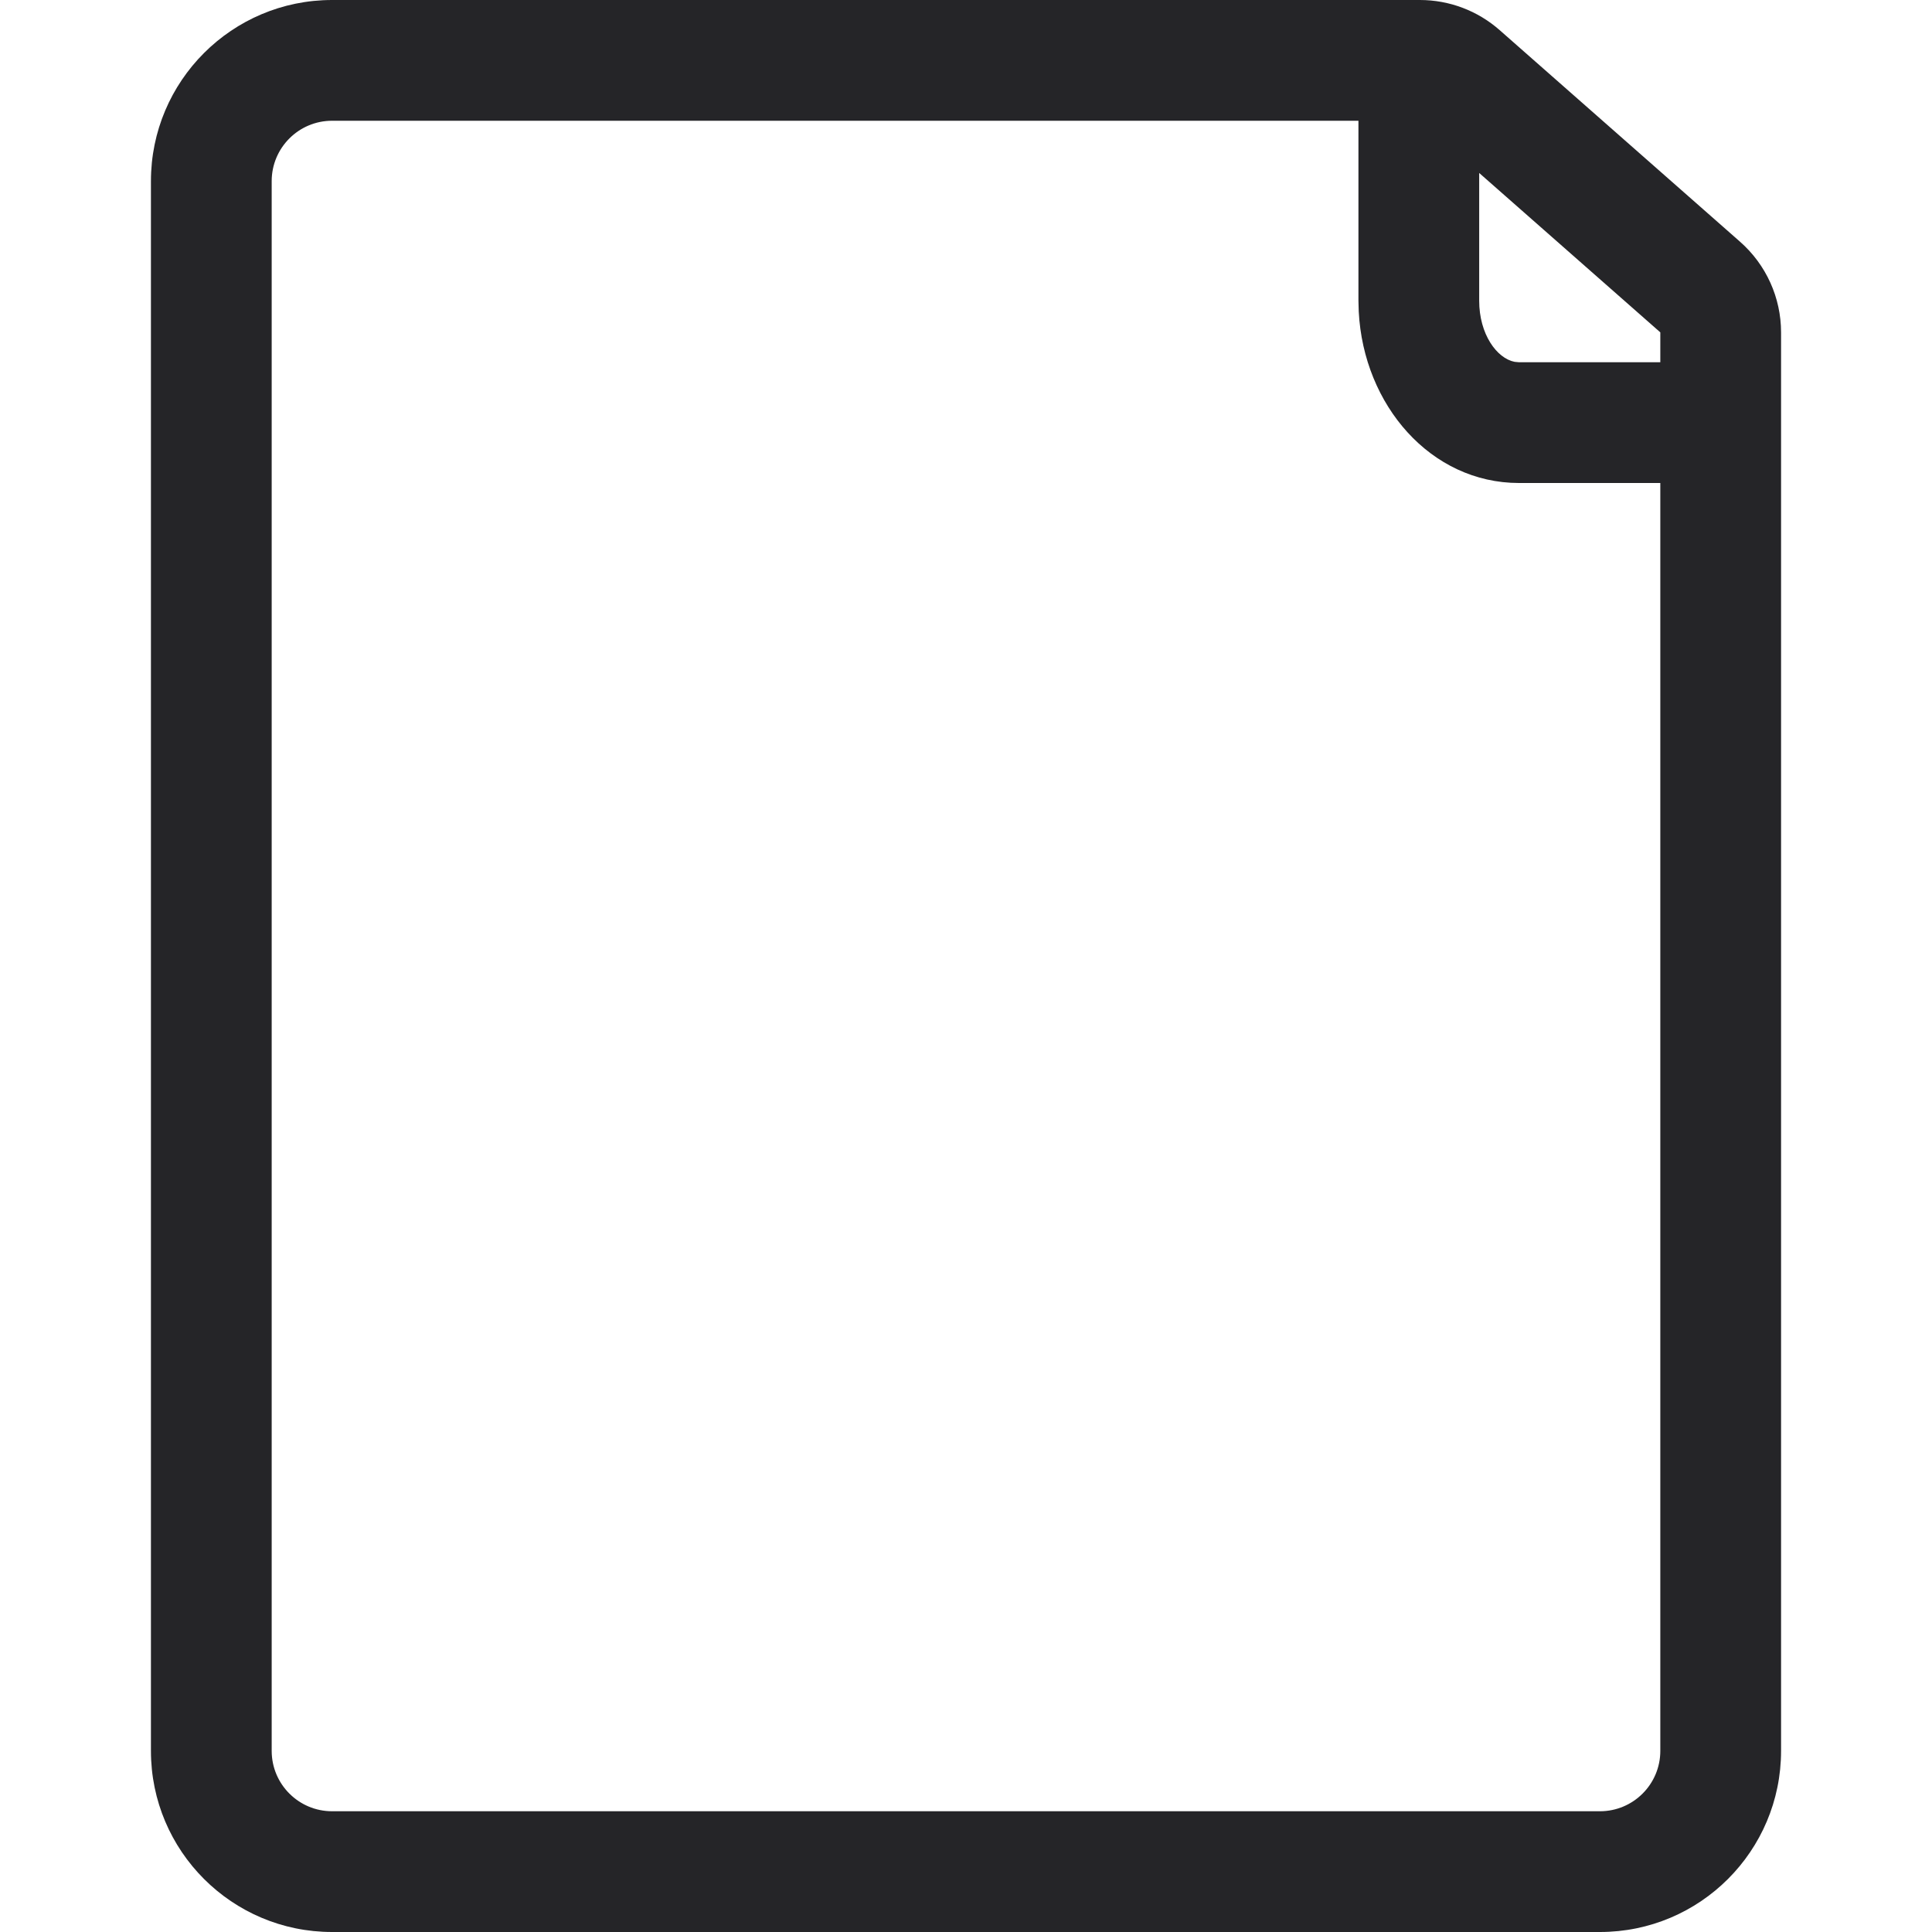
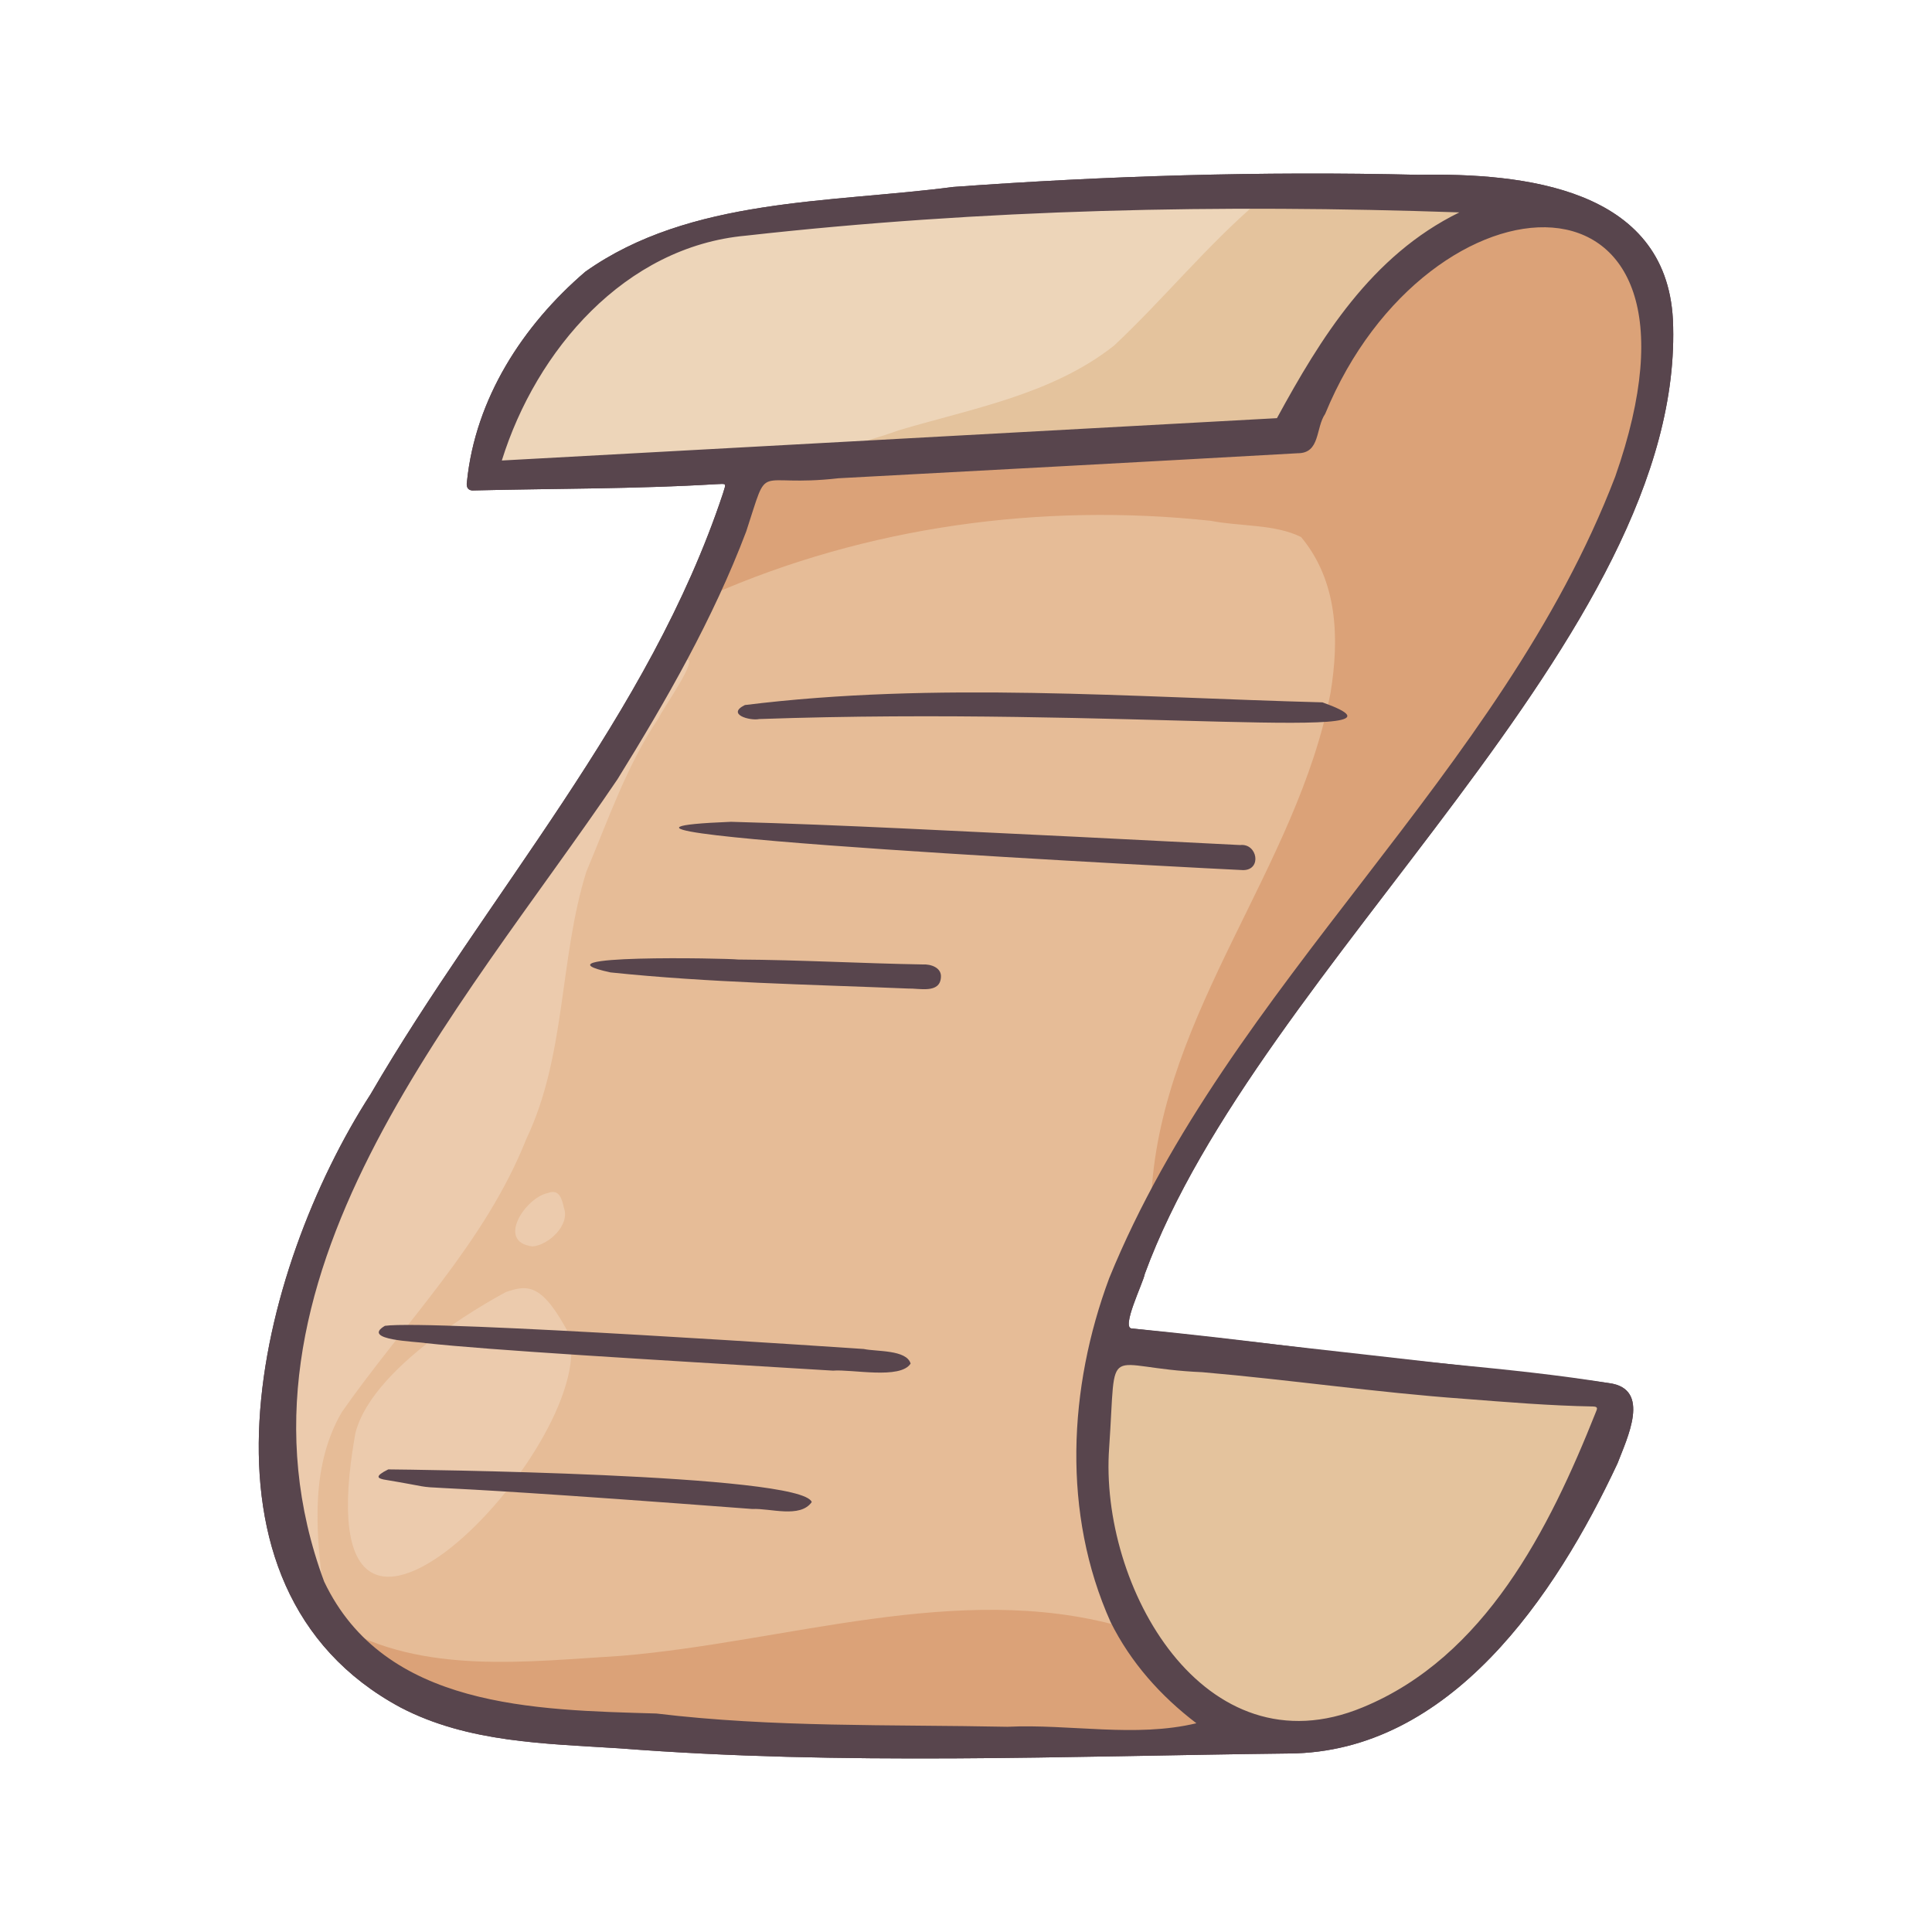
- <svg xmlns="http://www.w3.org/2000/svg" width="800px" height="800px" viewBox="-2.5 0 32 32" version="1.1">
-   <g id="icons" stroke="none" stroke-width="1" fill="none" fill-rule="evenodd">
-     <g id="ui-gambling-website-lined-icnos-casinoshunter" transform="translate(-476, -284)" fill="#252528" fill-rule="nonzero">
-       <g id="square-filled" transform="translate(50, 120)">
-         <path d="M447.018,164 C447.504,164 447.974,164.177 448.339,164.499 L452.321,168.004 C452.753,168.384 453,168.931 453,169.505 L453,193 C453,194.657 451.657,196 450,196 L429,196 C427.343,196 426,194.657 426,193 L426,167 C426,165.343 427.343,164 429,164 L447.018,164 Z M446,166 L429,166 C428.448,166 428,166.448 428,167 L428,193 C428,193.552 428.448,194 429,194 L450,194 C450.552,194 451,193.552 451,193 L451,172 L448.659,172 C447.198,172 446.085,170.711 446.005,169.161 L446,168.981 L446,166 Z M451,169.505 L448,166.865 L448,168.981 C448,169.536 448.292,169.935 448.586,169.993 L448.659,170 L451,170 L451,169.505 Z" id="paper">
- 
- </path>
-       </g>
-     </g>
+ <svg xmlns="http://www.w3.org/2000/svg" width="800px" height="800px" viewBox="0 0 500 500" enable-background="new 0 0 500 500" id="Layer_1" version="1.1" xml:space="preserve">
+   <g>
+     <path d="M296.268,329.697c29.293-79.942,140.339-165.188,136.68-246.971c-1.774-34.113-38.673-37.989-65.959-37.486   c-40.863-0.981-80.925,0.286-120.274,3.139c-31.802,4.172-68.133,2.717-95.235,21.942c-16.213,13.892-28.446,32.849-30.631,54.31   c-0.303,1.689,0.469,2.439,1.877,2.292c20.843-0.51,41.717-0.368,62.552-1.616c2.857-0.118,2.67-0.385,1.844,2.331   c-19.134,57.705-61.042,103.656-91.226,155.56C66.763,328.334,45.779,410.76,103.66,441.89   c17.452,9.119,37.507,9.347,56.746,10.584c57.536,4.475,115.462,1.994,173.107,1.329c41.814-0.199,69.121-40.912,85.095-75.074   c2.47-6.484,8.814-19.317-2.163-20.776c-26.22-4.247-52.83-5.411-79.137-9.11c-14.742-1.879-29.503-3.61-44.297-5.032   C289.911,343.978,295.927,331.859,296.268,329.697z" fill="#58454D" />
+     <path d="M124.307,122.166c9.666-37.99,36.75-65.664,86.589-66.772c23.289-6.042,160.452-8.291,181.182-3.733   c-27.894,10.221-47.034,34.401-56.746,61.149L124.307,122.166z" fill="#EDD5B9" />
+     <path d="M192.732,122.166c-2.776,38.989-138.048,201.755-121.073,254.996c5.685,40.484,21.644,62.078,47.009,68.174   s206.366,4.283,206.366,4.283c-152.185-98.591,142.272-275.68,99.644-381.384c-32.596-41.645-80.551,20.911-87.757,46.043   L192.732,122.166z" fill="#E6BC97" />
+     <path d="M297.995,308.657c2.969-47.105,37.681-84.106,46.351-129.379c2.293-14.013,1.883-28.88-7.632-40.301   c-6.82-3.375-15.773-2.697-23.348-4.19c-43.823-4.704-89.059,1.451-129.478,19.242c4.656-10.282,9.375-20.673,12.153-31.644   c0.229-1.017,0.746-1.211,1.643-1.255c31.469-1.616,62.932-3.36,94.397-5.052c15.245-0.838,28.006-2.409,43.251-3.267   c3.206-0.181,5.901-1.636,6.237-4.77c25.37-67.031,111.082-81.409,80.027,11.678C393.576,190.351,334.855,243.074,297.995,308.657z   " fill="#DBA278" />
+     <path d="M87.617,420.718c21.832,12.778,48.952,9.262,73.176,7.81c42.747-3.57,86.985-19.306,128.909-7.705   c5.373,10.808,13.347,19.71,22.82,26.925c-10.037,2.408-111.896-0.097-116.499-0.261   C159.516,441.774,114.433,452.182,87.617,420.718z" fill="#DBA278" />
+     <path d="M177.286,170.892c4.499-1.776-6.364,13.408-6.766,14.845c-8.356,12.374-13.038,26.261-18.762,39.815   c-7.077,22.667-5.193,47.493-15.546,69.214c-10.709,26.945-31.42,47.365-47.742,70.668c-7.981,13.708-6.816,30.099-4.886,45.216   c0.073,0.686,0.305,1.513-0.797,1.667C49.303,319.171,137.724,245.837,177.286,170.892z" fill="#ECCBAD" />
+     <path d="M288.63,350.914c0.104,0.013,96.48,10.859,127.308,11.414c3.686,0.056-6.816,18.856-7.824,21.464   c-15.312,36.241-60.049,86.591-100.078,52.272C277.417,409.351,284.361,351.261,288.63,350.914z" fill="#E4C39D" />
+     <path d="M203.861,118.362c9.741-1.498,19.372-3.598,28.632-6.968c19.138-5.708,39.761-9.267,55.835-21.963   c12.786-11.996,24.128-25.989,37.303-37.243c18.976-0.184,37.257-0.293,56.331,0.841c-23.063,12.554-40.006,32.465-49.635,56.706   c-0.363,1.029-0.892,1.431-1.959,1.489c-11.911,0.648-23.821,1.326-35.731,2.007C264.379,114.946,234.126,116.758,203.861,118.362z   " fill="#E4C39D" />
+     <path d="M130.958,334.371c0,0-34.342,17.84-38.994,36.581c-14.977,84.01,62.8,3.079,55.408-25.509   C140.389,332.212,136.729,332.379,130.958,334.371z" fill="#ECCBAD" />
+     <path d="M110.072,347.625c0.034-0.008,0.07-0.014,0.101-0.024c0,0,0,0,0,0c-0.034-0.004-0.069-0.008-0.103-0.012   C110.069,347.6,110.072,347.614,110.072,347.625z" fill="#58454D" />
+     <path d="M144.403,344.469c0.114,0.008,0.227,0.016,0.341,0.024c0.004-0.012,0.008-0.025,0.011-0.037   C144.645,344.463,144.531,344.469,144.403,344.469z" fill="#58454D" />
+     <path d="M126.624,380.662c-0.047,0.001-0.095,0.002-0.142,0.002c0.046,0.012,0.093,0.014,0.139,0.025   C126.622,380.681,126.622,380.67,126.624,380.662z" fill="#58454D" />
+     <path d="M296.268,329.697c29.293-79.942,140.339-165.188,136.68-246.971c-1.774-34.113-38.673-37.989-65.959-37.486   c-40.863-0.981-80.925,0.286-120.274,3.139c-31.802,4.172-68.133,2.717-95.235,21.942c-16.213,13.892-28.446,32.849-30.631,54.31   c-0.303,1.689,0.469,2.439,1.877,2.292c20.843-0.51,41.717-0.368,62.552-1.616c2.857-0.118,2.67-0.385,1.844,2.331   c-19.134,57.705-61.042,103.656-91.226,155.56C66.763,328.334,45.779,410.76,103.66,441.89   c17.452,9.119,37.507,9.347,56.746,10.584c57.536,4.475,115.462,1.994,173.107,1.329c41.814-0.199,69.121-40.912,85.095-75.074   c2.47-6.484,8.814-19.317-2.163-20.776c-8.441-1.367-121.74-13.979-123.434-14.142   C289.911,343.978,295.927,331.859,296.268,329.697z M129.871,119.178c8.904-28.574,31.888-55.357,63.163-58.189   c61.31-6.866,123.004-8.172,184.649-6.022c-22.818,11.169-35.931,32.565-47.21,53.253C330.315,108.23,130,119.168,129.871,119.178z    M311.162,355.123c22.592,1.942,45.04,5.256,67.662,6.881c11.126,0.862,22.248,1.79,33.413,1.991c1.669,0.03,0.919,0.912,0.7,1.623   c-11.989,30.127-28.622,63.209-60.263,76.24c-41.112,17.067-68.255-31.402-65.62-67.243   C289.023,346.014,285.111,354.031,311.162,355.123z M287.07,330.766c-10.591,28.44-12.223,60.939,0.345,89.004l0,0   c5.229,10.519,12.99,19.183,22.21,26.205c-15.803,3.792-32.735,0.144-48.933,0.914c-30.286-0.613-60.692,0.2-90.815-3.433   c-31.427-0.924-70.38-1.34-85.993-34.154c-28.863-77.941,35.206-147.469,75.917-207.623c12.675-20.475,24.764-41.55,33.31-64.118   c6.19-18.768,1.716-11.265,23.892-13.788c41.401-2.226,76.923-4.113,118.845-6.474c5.879,0.01,4.602-6.562,7.109-10.196   c26.663-64.812,105.087-69.14,75.057,16.253C388.427,200.574,318.159,254.542,287.07,330.766z" fill="#58454D" />
+     <path d="M127.292,385.68c0.009,0.008,0.018,0.009,0.027,0.016c0.002-0.005,0.002-0.009,0.004-0.015   C127.312,385.68,127.302,385.68,127.292,385.68L127.292,385.68z" fill="#58454D" />
+     <polygon fill="#58454D" points="105.421,342.607 105.419,342.61 105.422,342.611  " />
+     <path d="M342.25,181.768c30.424,10.909-51.713,1.003-145.758,4.321c-2.457,0.502-8.574-1.238-3.715-3.625   C242.125,176.346,292.629,180.458,342.25,181.768z" fill="#58454D" />
+     <path d="M189.19,212.681c29.885,0.827,59.727,2.492,89.587,3.889c14.062,0.695,28.122,1.417,42.183,2.128   c4.475-0.506,5.669,6.479,0.764,6.486C316.566,224.953,124.005,215.26,189.19,212.681z" fill="#58454D" />
+     <path d="M110.173,347.601c-2.067-0.412-16.964-0.703-10.557-4.479c11.682-1.639,123.812,5.988,123.921,5.995   c3.328,0.715,11.068,0.139,12.132,3.777c-2.651,4.16-15.227,1.413-20.092,1.826C164.784,351.646,127.176,349.435,110.173,347.601z" fill="#58454D" />
+     <path d="M100.478,380.279c4.86,0.049,107.087,1.113,109.602,8.455c-3.018,4.261-10.737,1.556-15.378,1.791   c-110.002-8.349-70.805-3.529-95.444-7.636C97.914,382.573,96.757,382.139,100.478,380.279z" fill="#58454D" />
+     <path d="M191.023,248.326c16.255,0.101,31.988,1.007,47.739,1.272c2.164-0.124,4.975,0.838,4.747,3.346   c-0.28,4.278-5.598,2.798-8.518,2.889c-25.679-1.064-51.414-1.507-76.993-4.173C136.34,246.984,188.224,247.971,191.023,248.326z" fill="#58454D" />
+     <path d="M137.816,322.57c-9.502-1.109-1.802-12.702,3.992-13.816c2.922-1.166,3.621,1.526,4.134,3.85   C147.584,317.042,141.935,322.272,137.816,322.57z" fill="#ECCBAD" />
  </g>
</svg>
